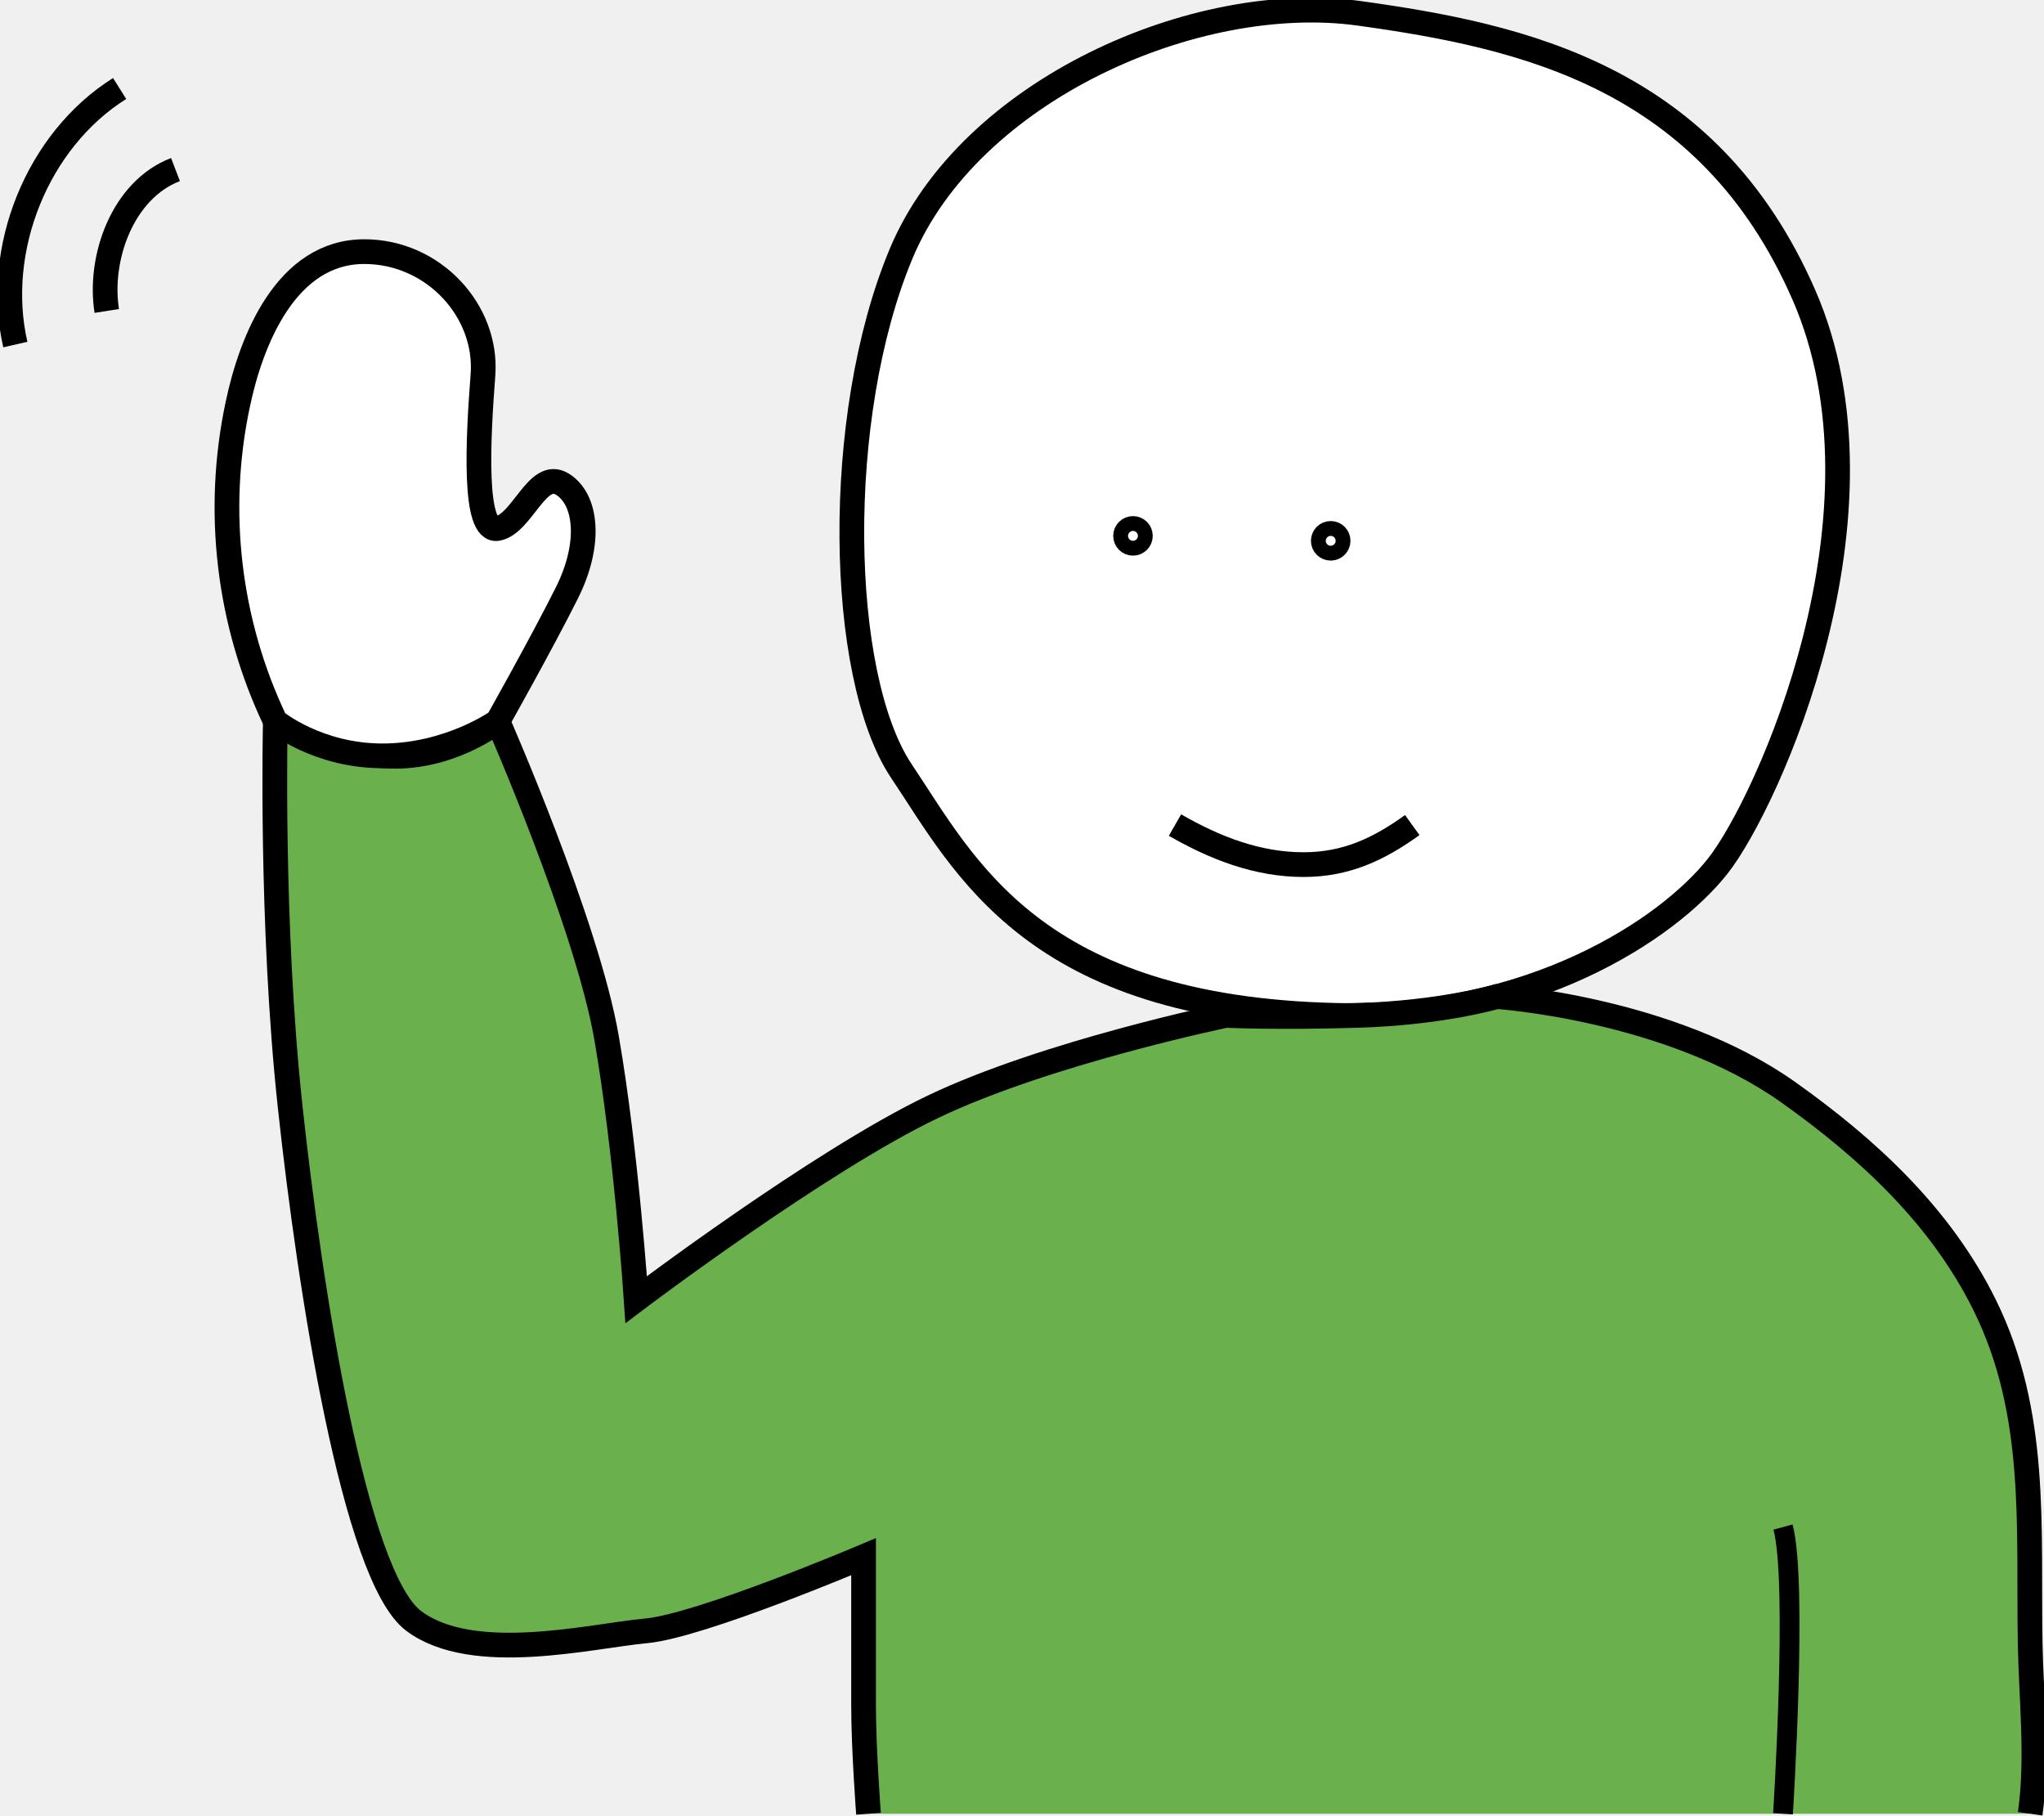
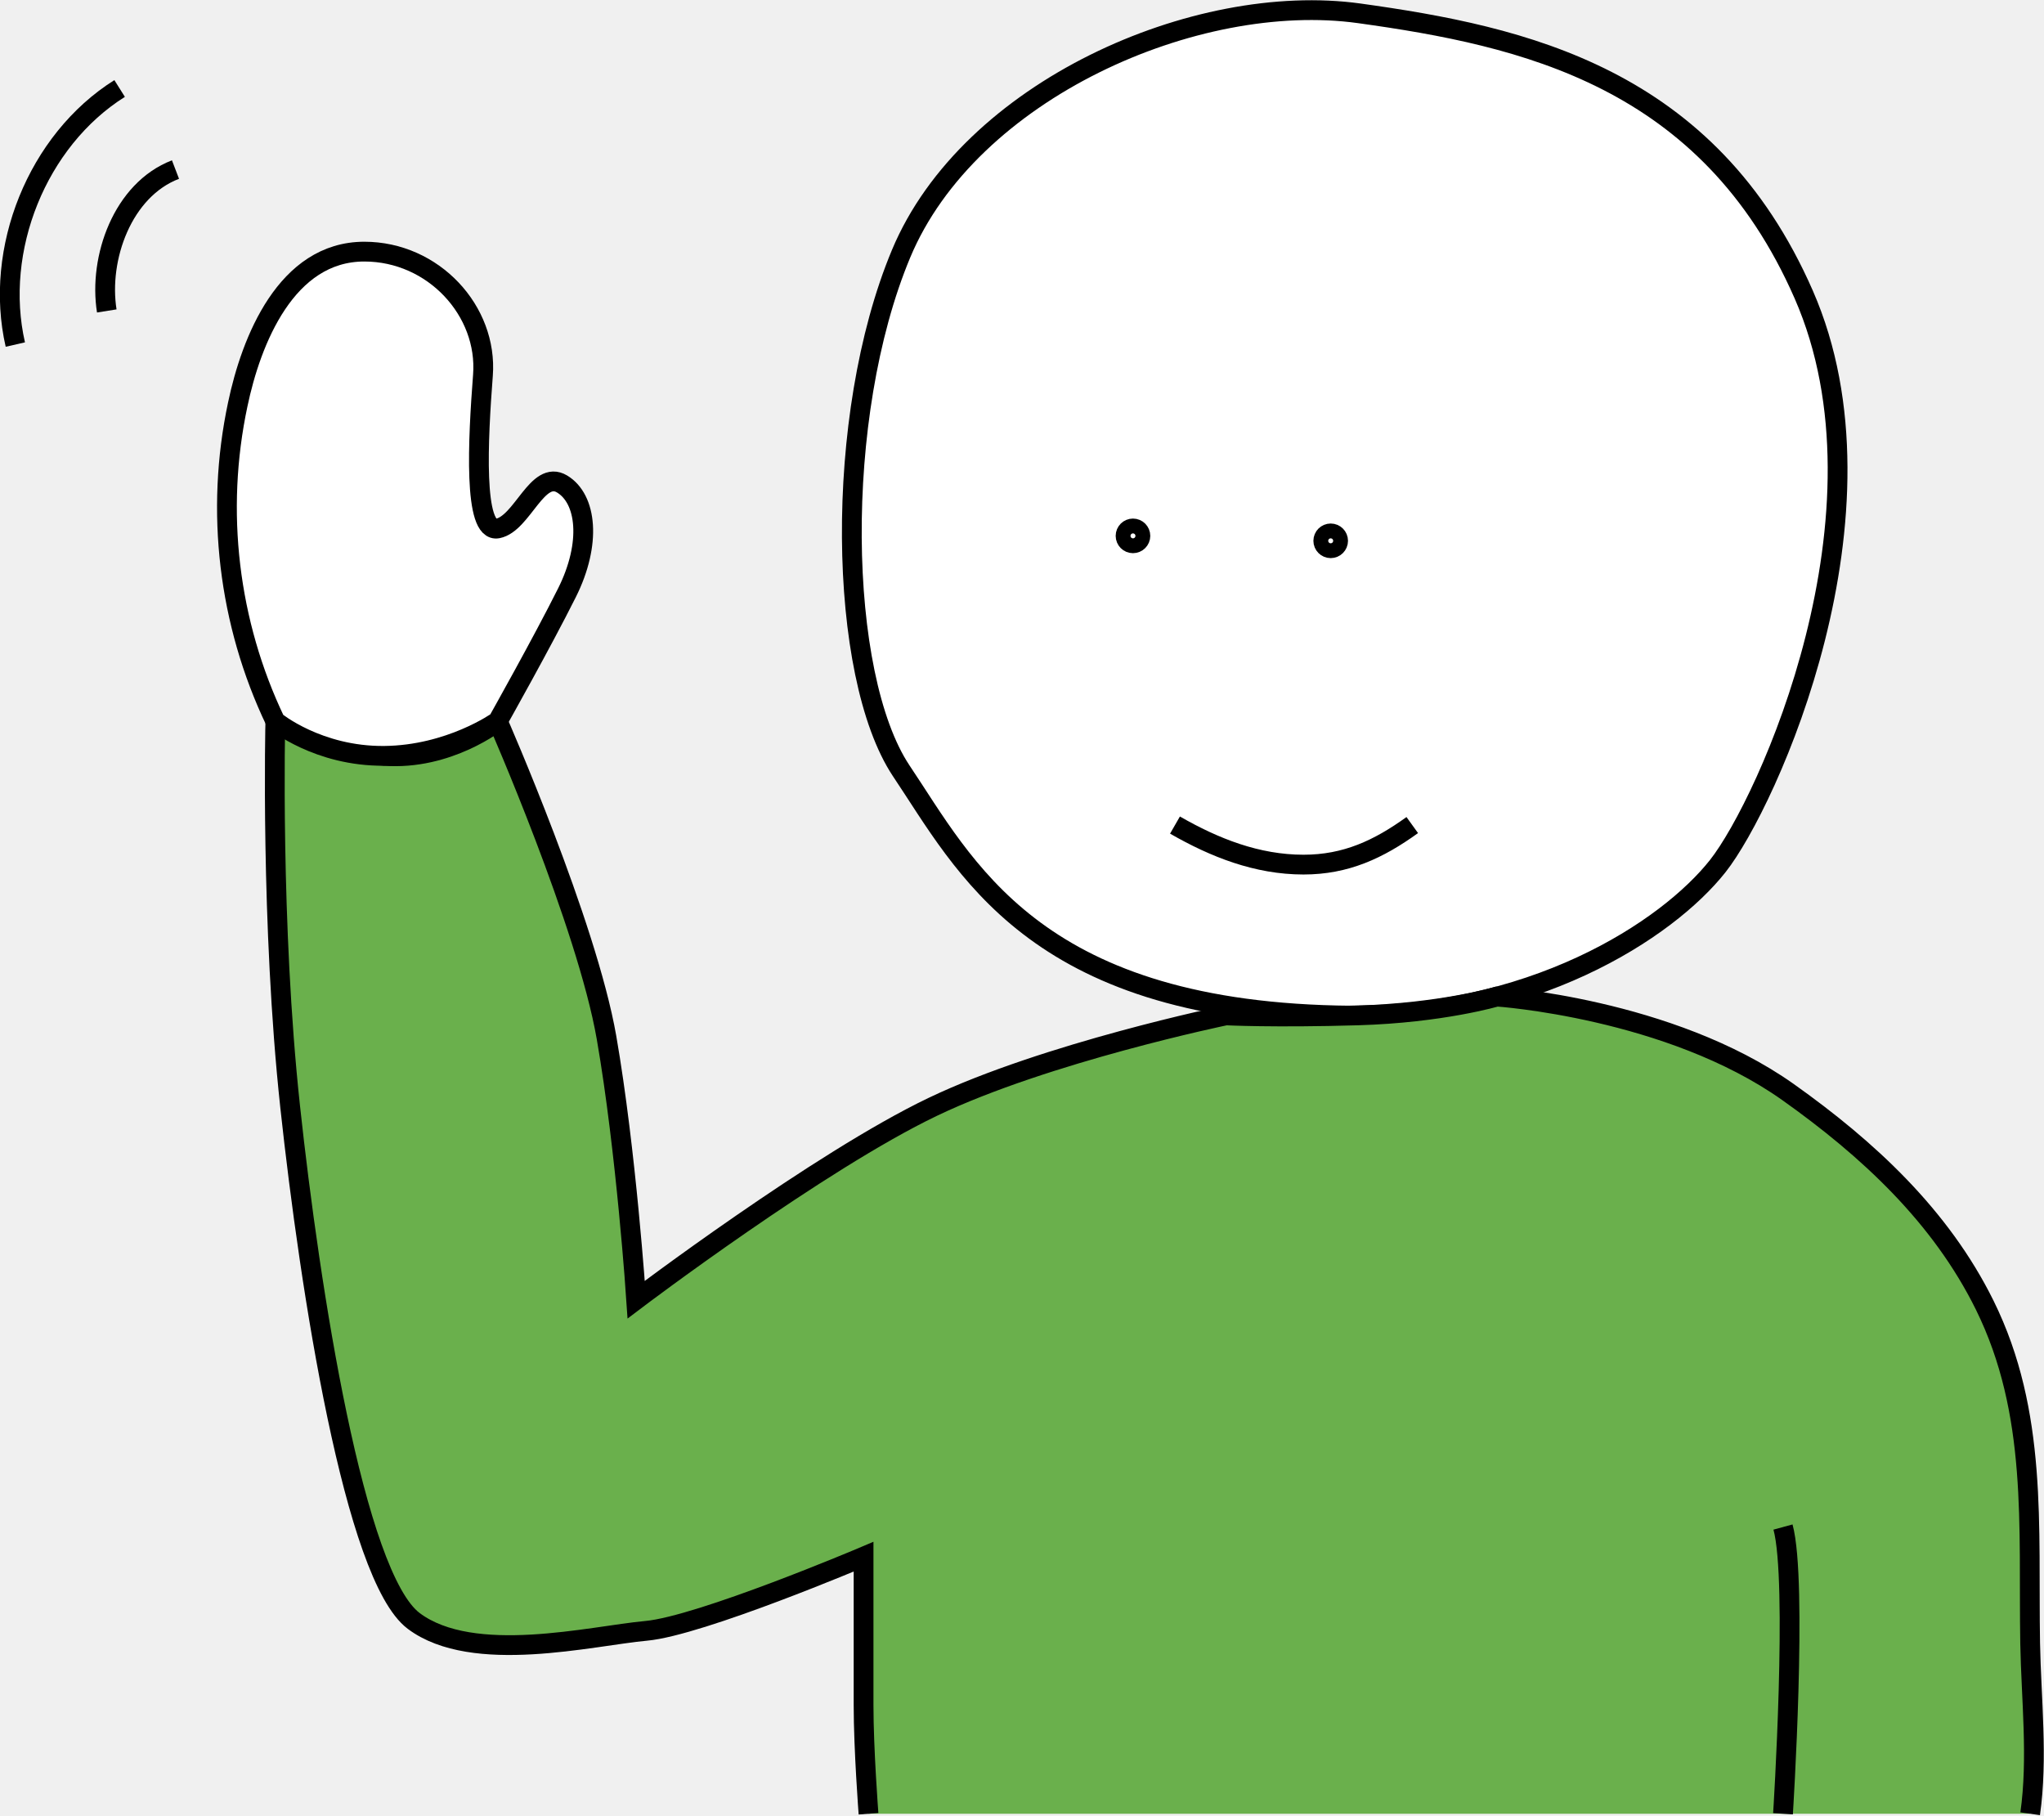
- <svg xmlns="http://www.w3.org/2000/svg" enable-background="new 0 0 413.5 367.2" viewBox="0 0 413.5 367.2">
-   <g stroke="#000" stroke-miterlimit="10">
-     <g stroke-width="5">
-       <path d="m270.4 205.4c-61.5-1.4-75.2-30.3-88.1-49.5-12.8-19.3-13.8-71.6 0-104.6s59.6-53.2 92.7-48.6 70.6 12.8 89.9 56.9-7.3 102.8-17.4 115.6-37.7 31.1-77.1 30.2z" fill="#fff" />
-       <circle cx="229.2" cy="108.4" fill="none" r="1.5" />
-       <circle cx="269.2" cy="109.4" fill="none" r="1.5" />
-       <path d="m237.7 166.9c8 4.6 16.6 8 26 8 8.6 0 15.2-3.1 22-8" fill="none" />
-       <path d="m410.7 366.9c1.6-11.2.2-23.3 0-34.5-.4-23.7 1.6-46.5-9.2-68.4-8.9-18-23.6-31.6-39.8-43.1-24-17-58.9-19.3-58.9-19.3s-11.1 3.3-28.1 3.8-26.7 0-26.7 0-36.3 7.5-59.3 18.5-60 39-60 39-2-30-6-53-22-64-22-64-10 8-23 7-22-7-22-7-1 41 3 78 13 95 25 104 36 3 47 2 44-15 44-15 0 19 0 30c0 9 1 22 1 22" fill="#6ab04c" />
+ <svg xmlns="http://www.w3.org/2000/svg" version="1.1" id="Layer_1" x="0px" y="0px" viewBox="0 0 413.5 367.2" style="enable-background:new 0 0 413.5 367.2;" xml:space="preserve">
+   <style type="text/css">
+ 	.st0{fill:#FFFFFF;stroke:#000000;stroke-width:4;stroke-miterlimit:10;}
+ 	.st1{fill:none;stroke:#000000;stroke-width:4;stroke-miterlimit:10;}
+ 	.st2{fill:#6AB04C;stroke:#000000;stroke-width:4;stroke-miterlimit:10;}
+ 	.st3{fill:#F7931E;stroke:#000000;stroke-width:4;stroke-miterlimit:10;}
+ </style>
+   <g>
+     <g>
+       <path class="st0" d="M270.4,205.4c-61.5-1.4-75.2-30.3-88.1-49.5c-12.8-19.3-13.8-71.6,0-104.6S241.9-1.9,275,2.7    s70.6,12.8,89.9,56.9s-7.3,102.8-17.4,115.6S309.8,206.3,270.4,205.4z" />
+       <circle class="st1" cx="229.2" cy="108.4" r="1.5" />
+       <circle class="st1" cx="269.2" cy="109.4" r="1.5" />
+       <path class="st1" d="M237.7,166.9c8,4.6,16.6,8,26,8c8.6,0,15.2-3.1,22-8" />
+       <path class="st2" d="M410.7,366.9c1.6-11.2,0.2-23.3,0-34.5c-0.4-23.7,1.6-46.5-9.2-68.4c-8.9-18-23.6-31.6-39.8-43.1    c-24-17-58.9-19.3-58.9-19.3s-11.1,3.3-28.1,3.8s-26.7,0-26.7,0s-36.3,7.5-59.3,18.5s-60,39-60,39s-2-30-6-53s-22-64-22-64    s-10,8-23,7s-22-7-22-7s-1,41,3,78s13,95,25,104s36,3,47,2s44-15,44-15s0,19,0,30c0,9,1,22,1,22" />
    </g>
-     <path d="m360.7 308.9c3 11 0 58 0 58" fill="#f7931e" stroke-width="4" />
-     <path d="m55.7 145.9c-9.5-19.9-12.2-42.5-7.6-64.1 2.7-12.9 9.8-30.9 25.6-30.9 14 0 25 12 24 25s-2 32 3 31 8-12 13-9 6 12 1 22-14 26-14 26-9.65 6.885-23 7-22-7-22-7z" fill="#fff" stroke-width="5" />
-     <path d="m35.5 34.3c-10.7 4.1-15.6 17.9-13.9 28.6" fill="none" stroke-width="5" />
-     <path d="m24.2 17.9c-16.7 10.5-25.5 32.6-21.1 51.8" fill="none" stroke-width="5" />
+     <path class="st3" d="M360.7,308.9c3,11,0,58,0,58" />
+     <path class="st0" d="M55.7,145.9c-9.5-19.9-12.2-42.5-7.6-64.1c2.7-12.9,9.8-30.9,25.6-30.9c14,0,25,12,24,25s-2,32,3,31s8-12,13-9   s6,12,1,22s-14,26-14,26s-9.65,6.885-23,7S55.7,145.9,55.7,145.9z" />
+     <path class="st1" d="M35.5,34.3c-10.7,4.1-15.6,17.9-13.9,28.6" />
+     <path class="st1" d="M24.2,17.9C7.5,28.4-1.3,50.5,3.1,69.7" />
  </g>
</svg>
